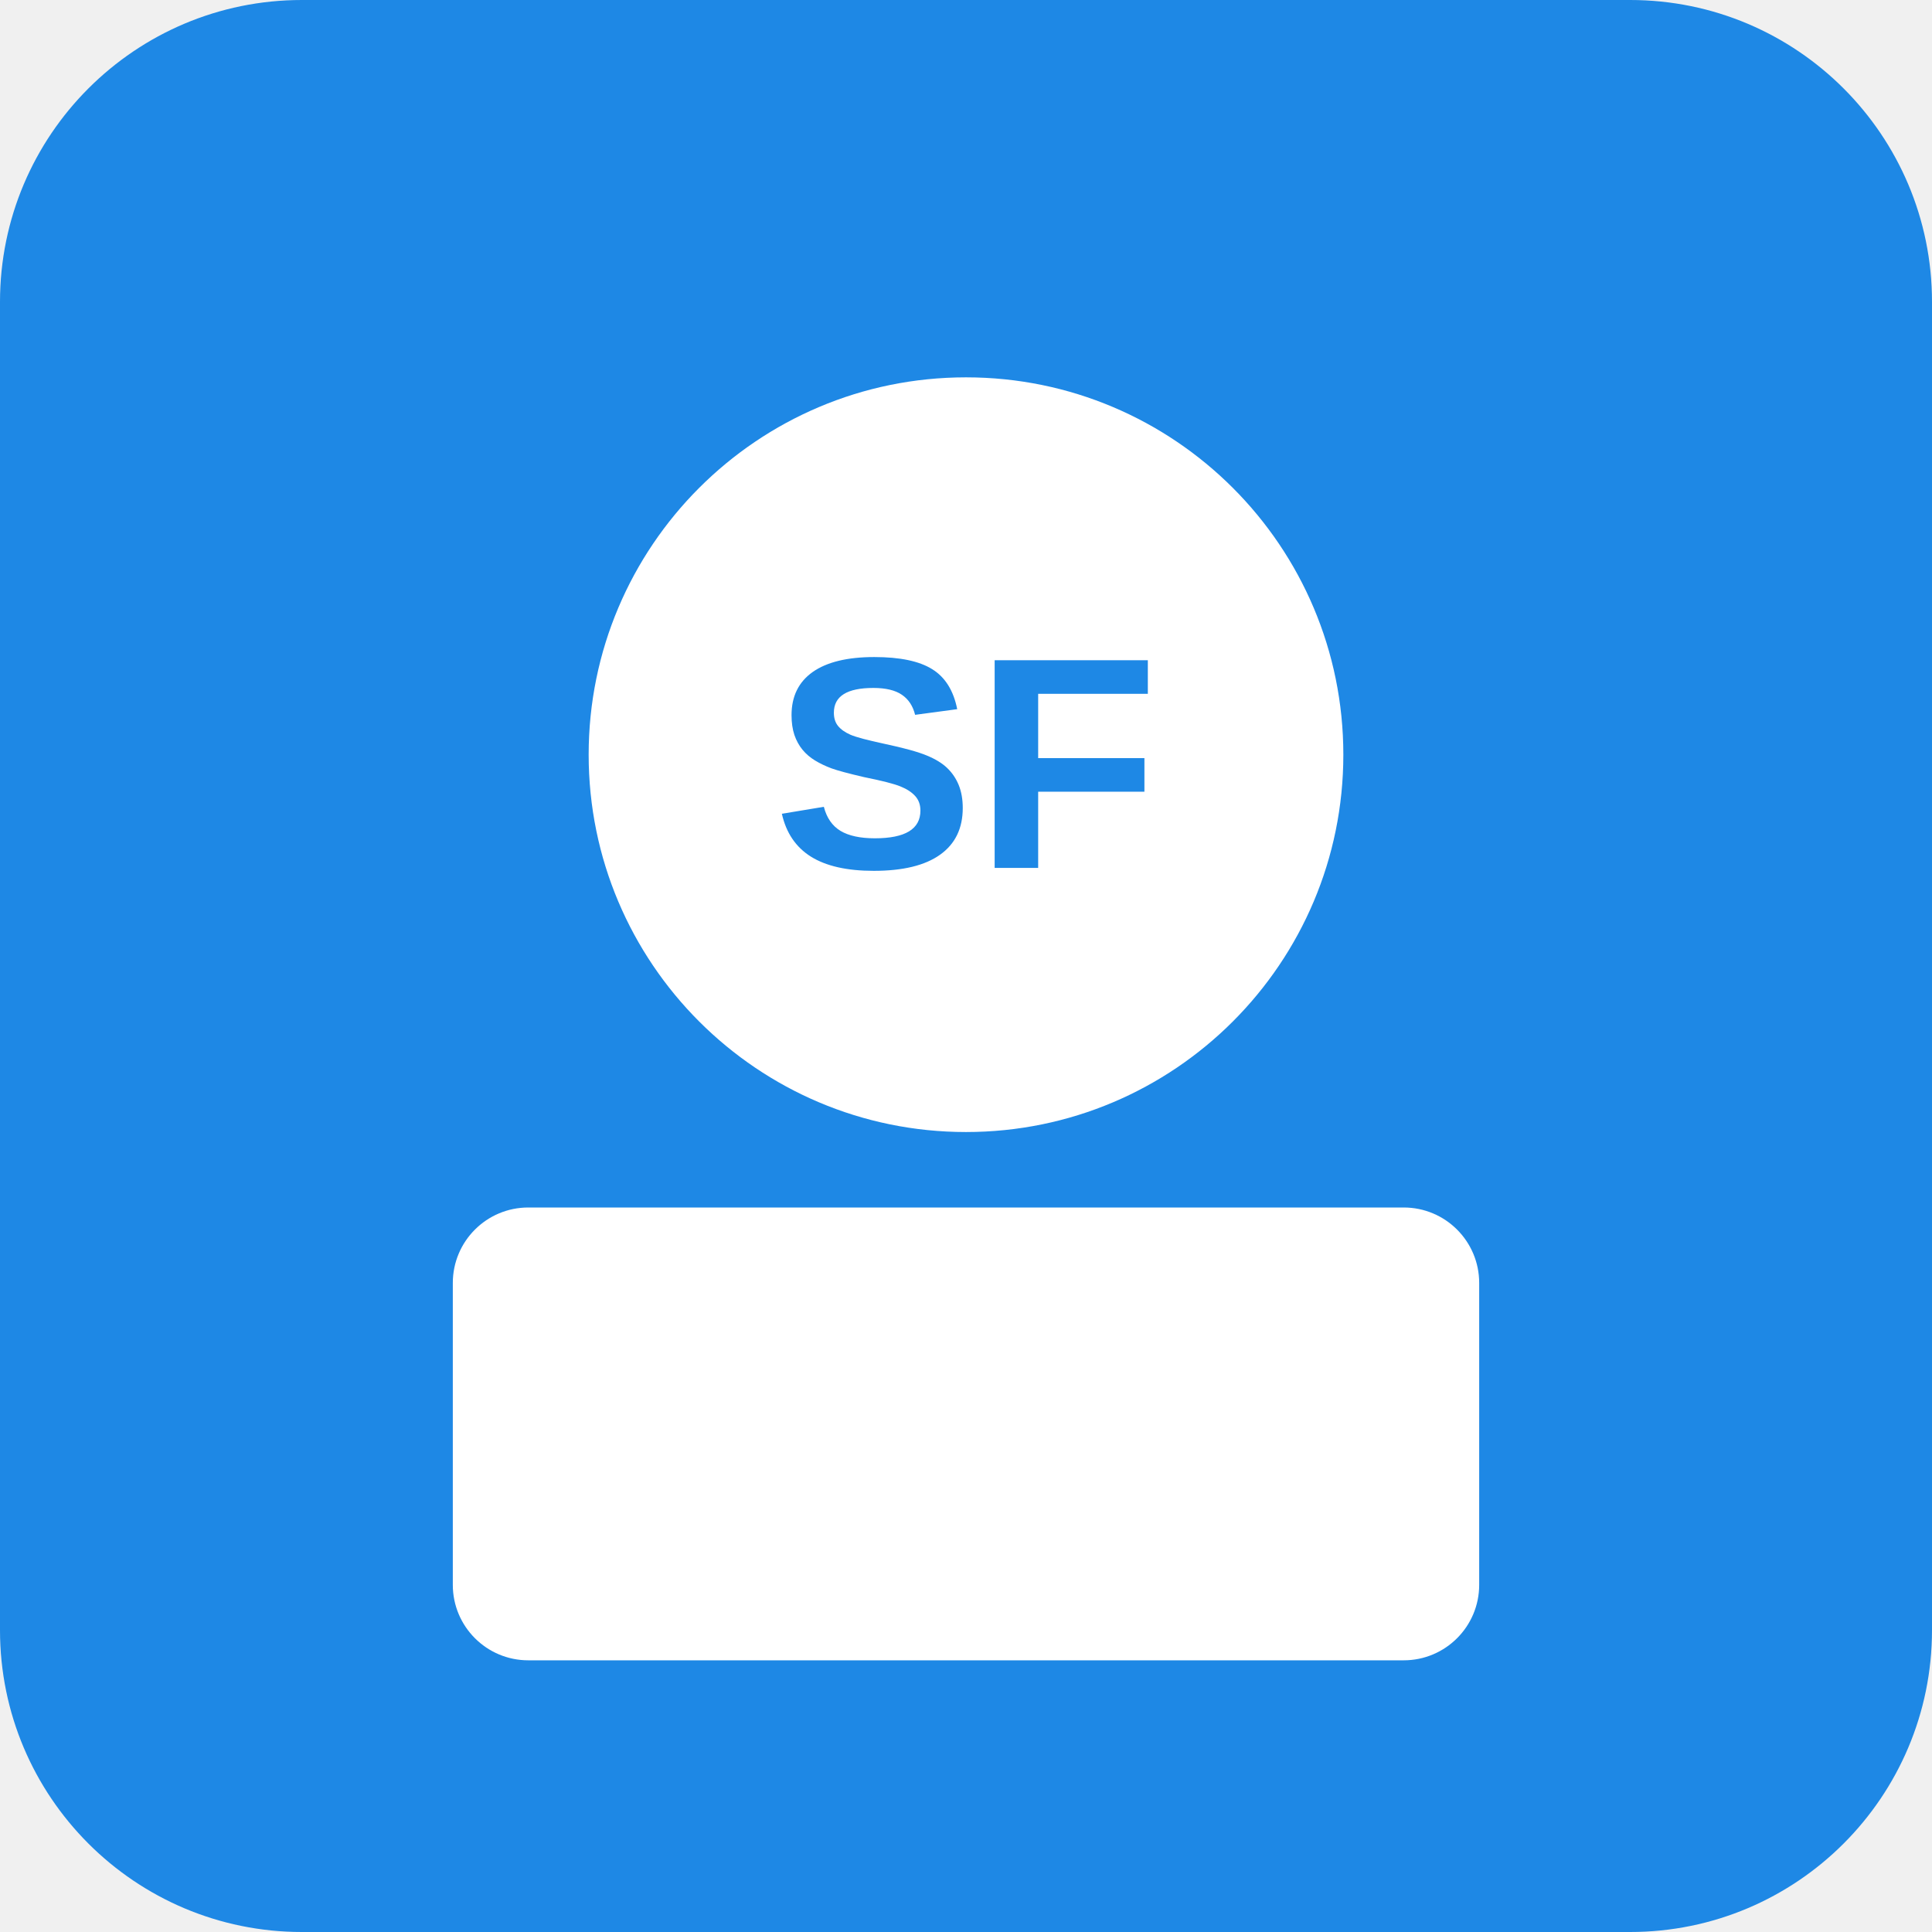
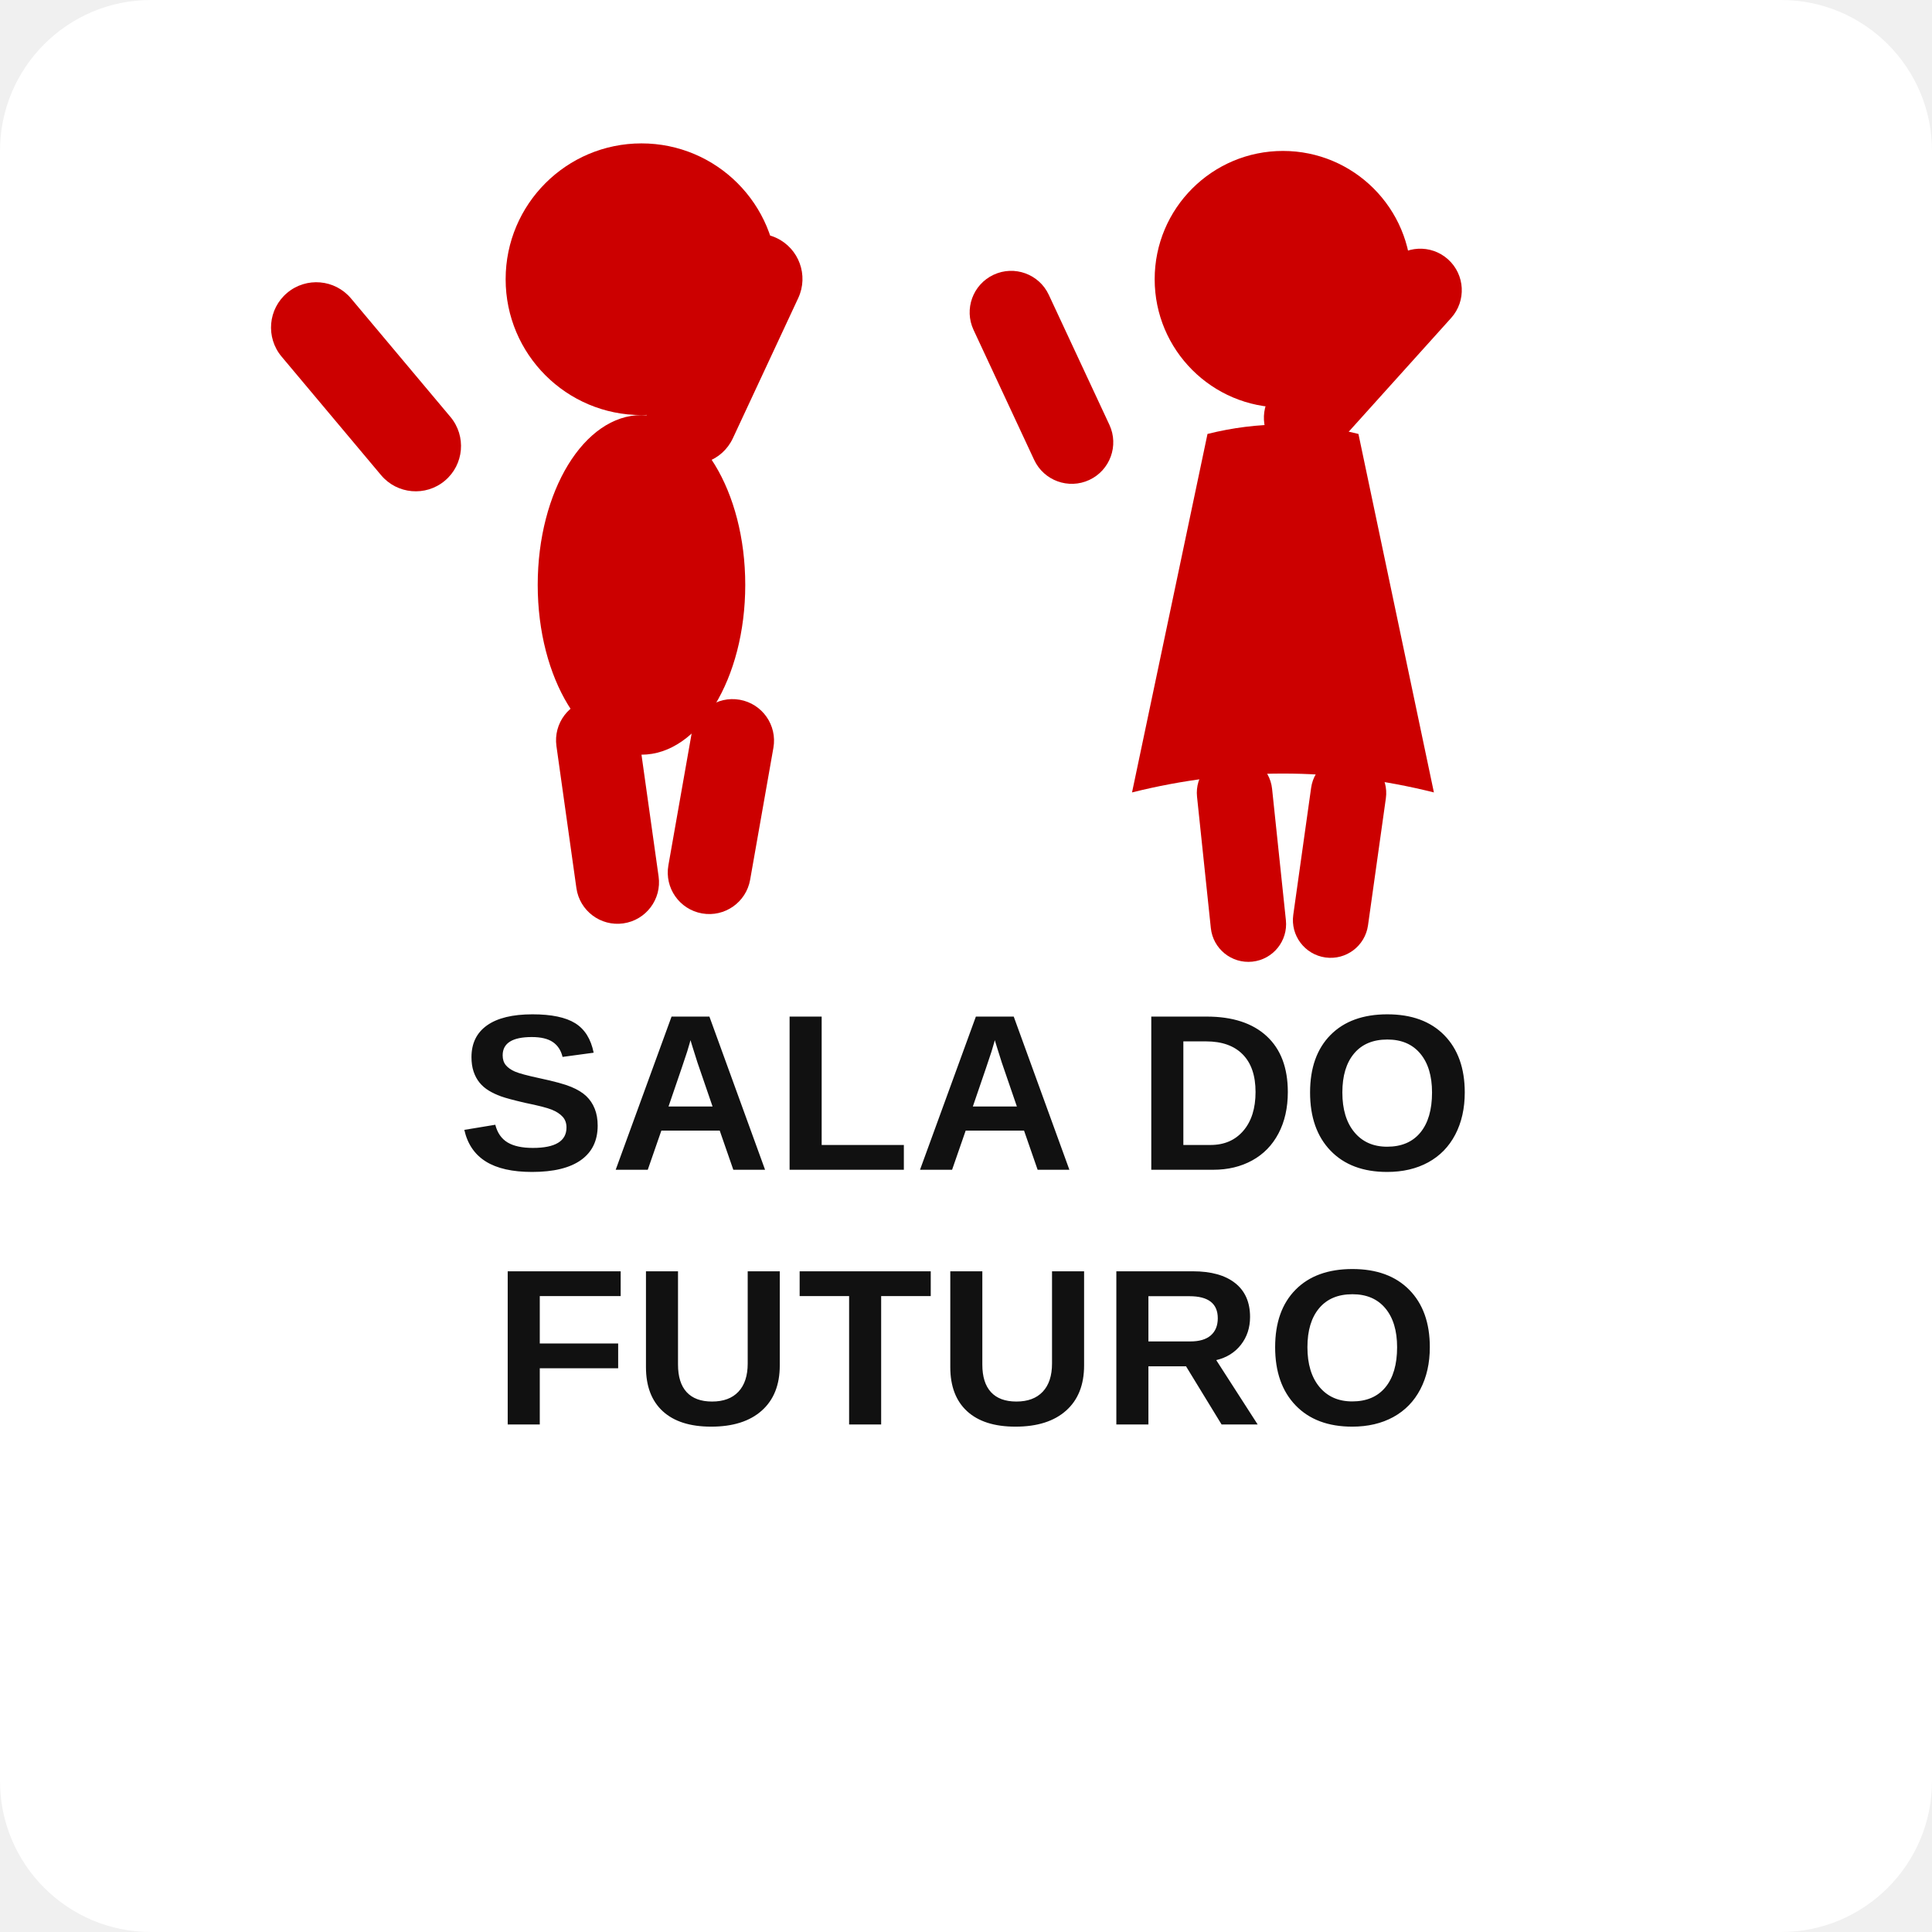
- <svg xmlns="http://www.w3.org/2000/svg" viewBox="0 0 256 256">
-   <rect width="256" height="256" rx="40" fill="#1e88e5" />
-   <circle cx="128" cy="100" r="50" fill="#ffffff" />
-   <rect x="60" y="160" width="136" height="60" rx="10" fill="#ffffff" />
-   <text x="128" y="115" font-family="Arial" font-size="40" font-weight="bold" fill="#1e88e5" text-anchor="middle">SF</text>
+ <svg xmlns="http://www.w3.org/2000/svg" viewBox="0 0 1024 1024">
+   <rect width="1024" height="1024" fill="#ffffff" rx="80" />
+   <g fill="#cc0000">
+     <circle cx="340" cy="148" r="72" />
+     <ellipse cx="340" cy="310" rx="55" ry="90" />
+     <rect x="170" y="140" width="48" height="130" rx="24" transform="rotate(-40 194 205)" />
+     <rect x="360" y="120" width="48" height="130" rx="24" transform="rotate(25 384 185)" />
+     <rect x="300" y="370" width="44" height="120" rx="22" transform="rotate(-8 322 430)" />
+     <rect x="360" y="370" width="44" height="115" rx="22" transform="rotate(10 382 428)" />
+   </g>
+   <g fill="#cc0000">
+     <circle cx="680" cy="148" r="68" />
+     <path d="M640 230 Q680 220 720 230 L760 420 Q680 400 600 420 Z" />
+     <rect x="530" y="140" width="44" height="120" rx="22" transform="rotate(-25 552 200)" />
+     <rect x="700" y="120" width="44" height="135" rx="22" transform="rotate(42 722 188)" />
+     <rect x="638" y="400" width="40" height="110" rx="20" transform="rotate(-6 658 455)" />
+     <rect x="690" y="400" width="40" height="108" rx="20" transform="rotate(8 710 454)" />
+   </g>
+   <text x="512" y="620" font-family="Arial Black, Arial, sans-serif" font-size="118" font-weight="900" fill="#111111" text-anchor="middle" letter-spacing="2">SALA DO</text>
+   <text x="512" y="755" font-family="Arial Black, Arial, sans-serif" font-size="118" font-weight="900" fill="#111111" text-anchor="middle" letter-spacing="2">FUTURO</text>
</svg>
